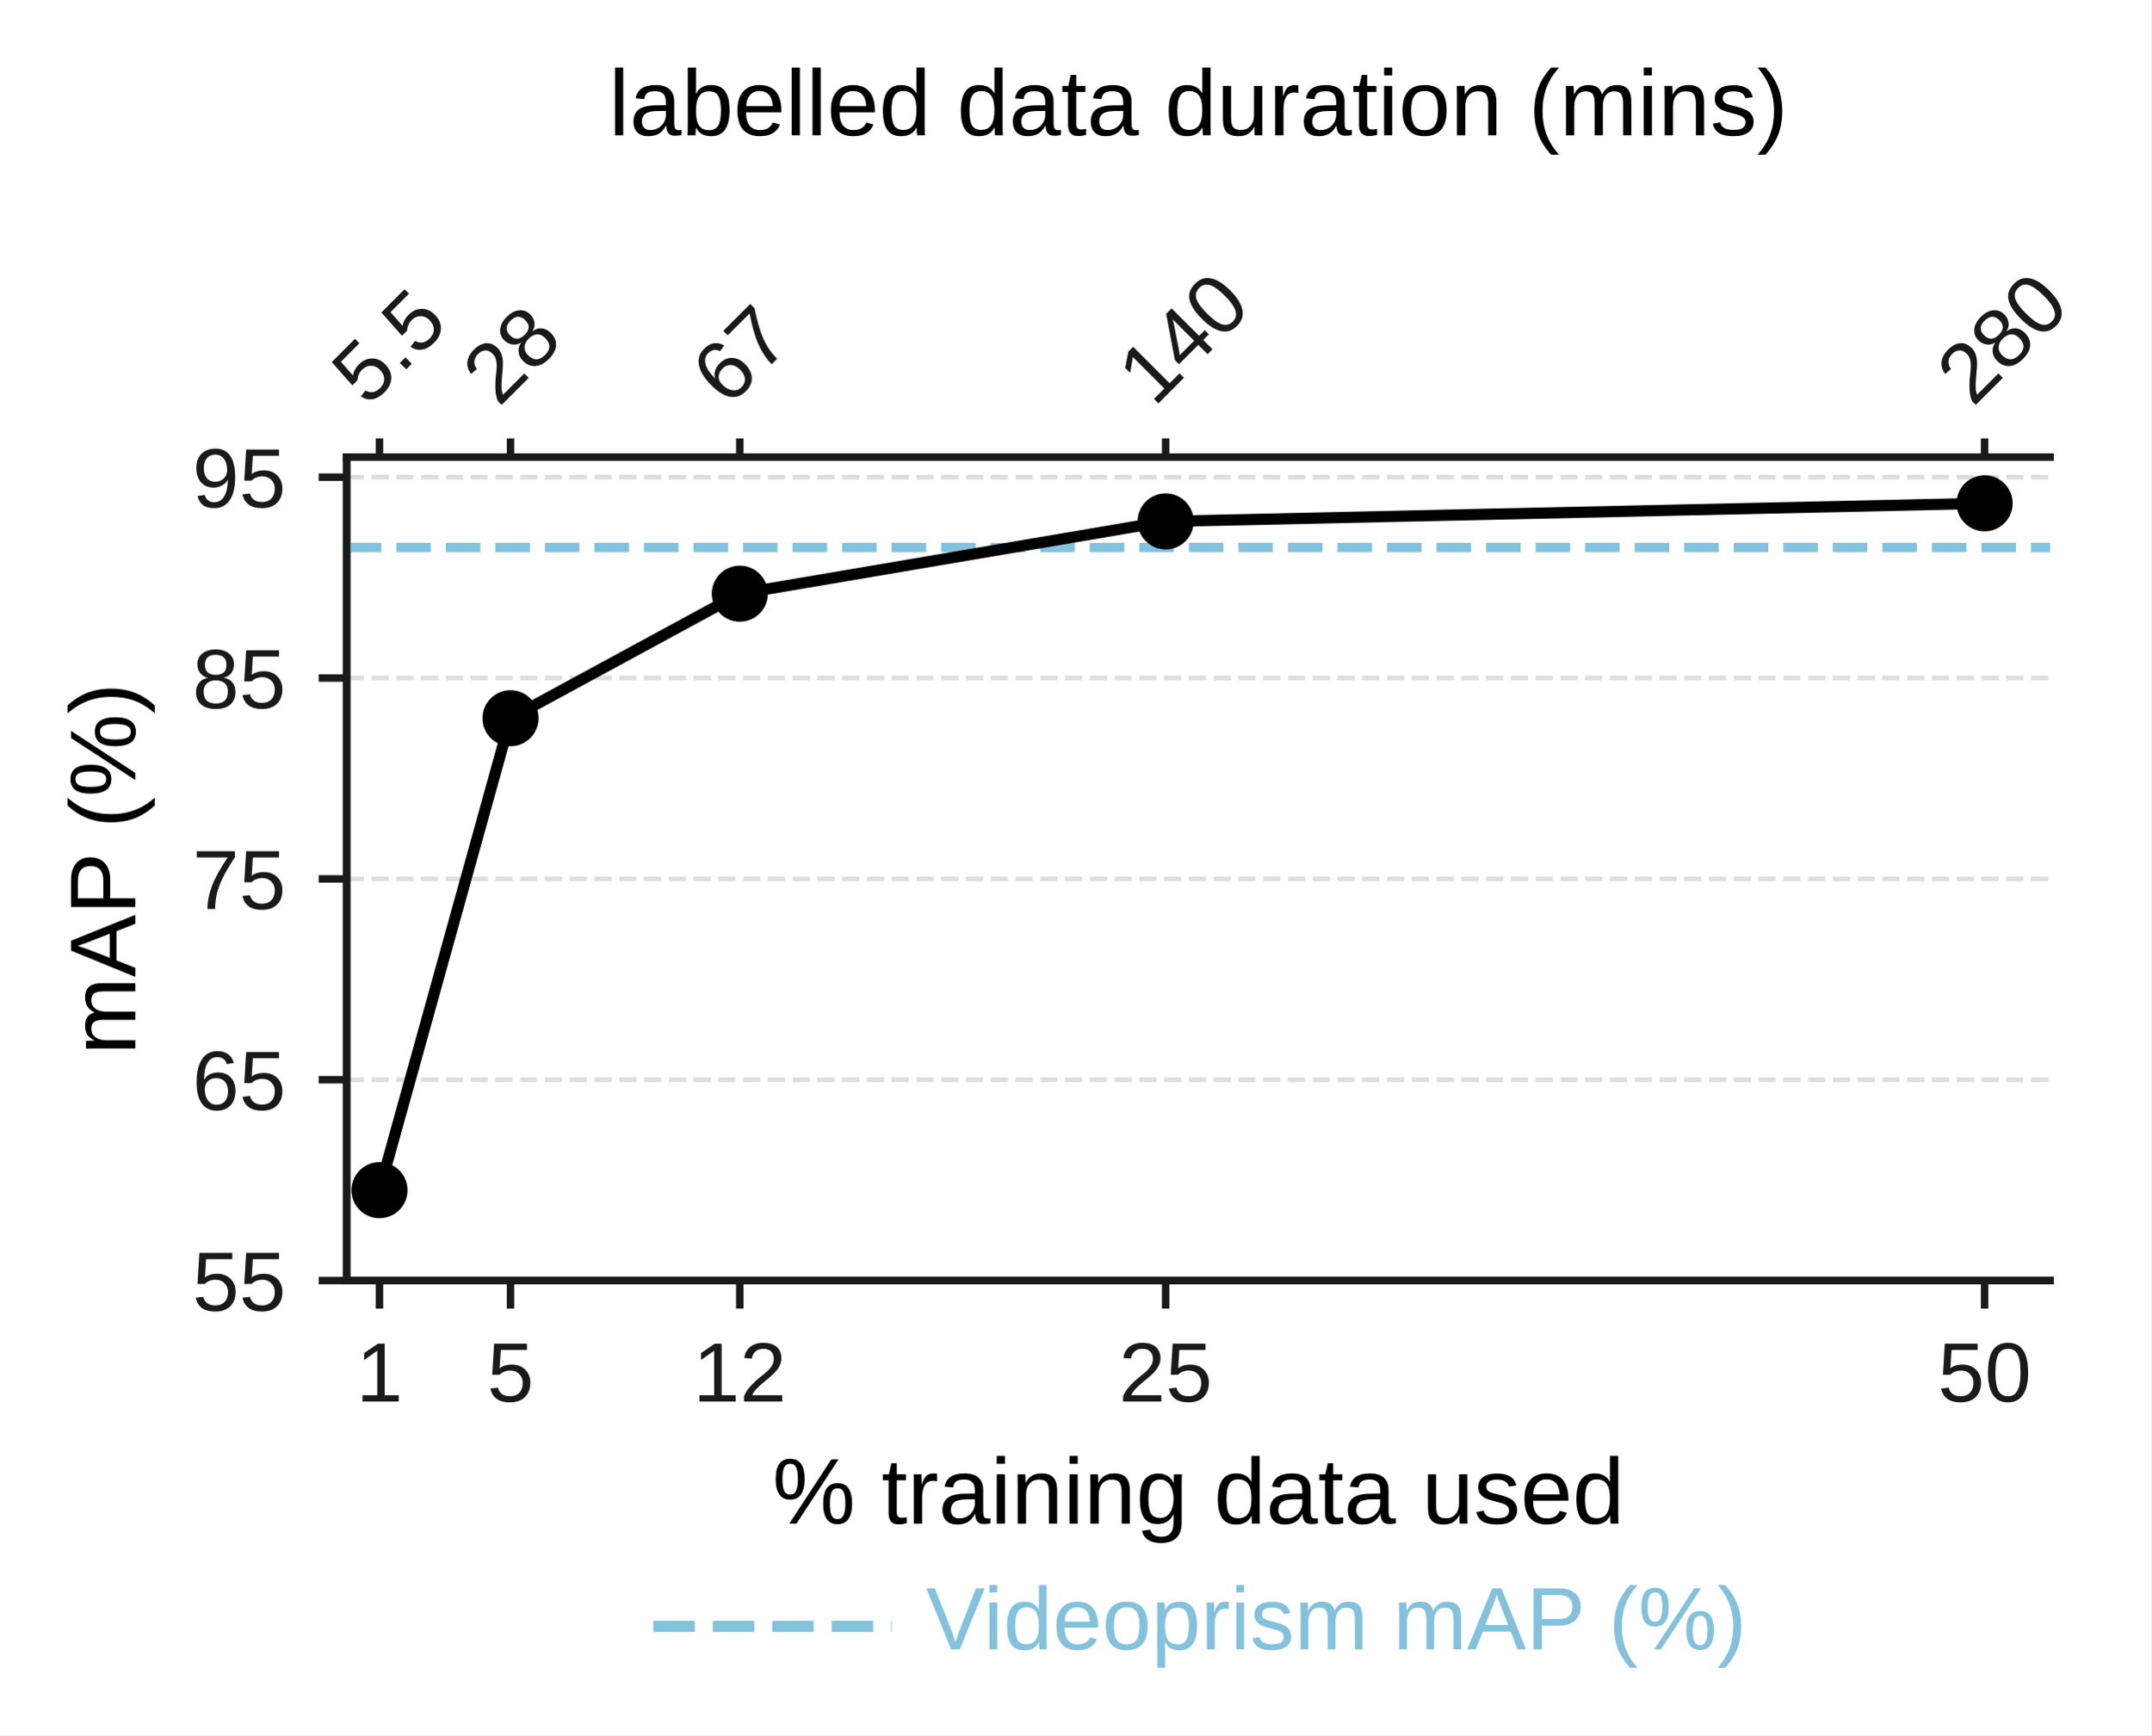
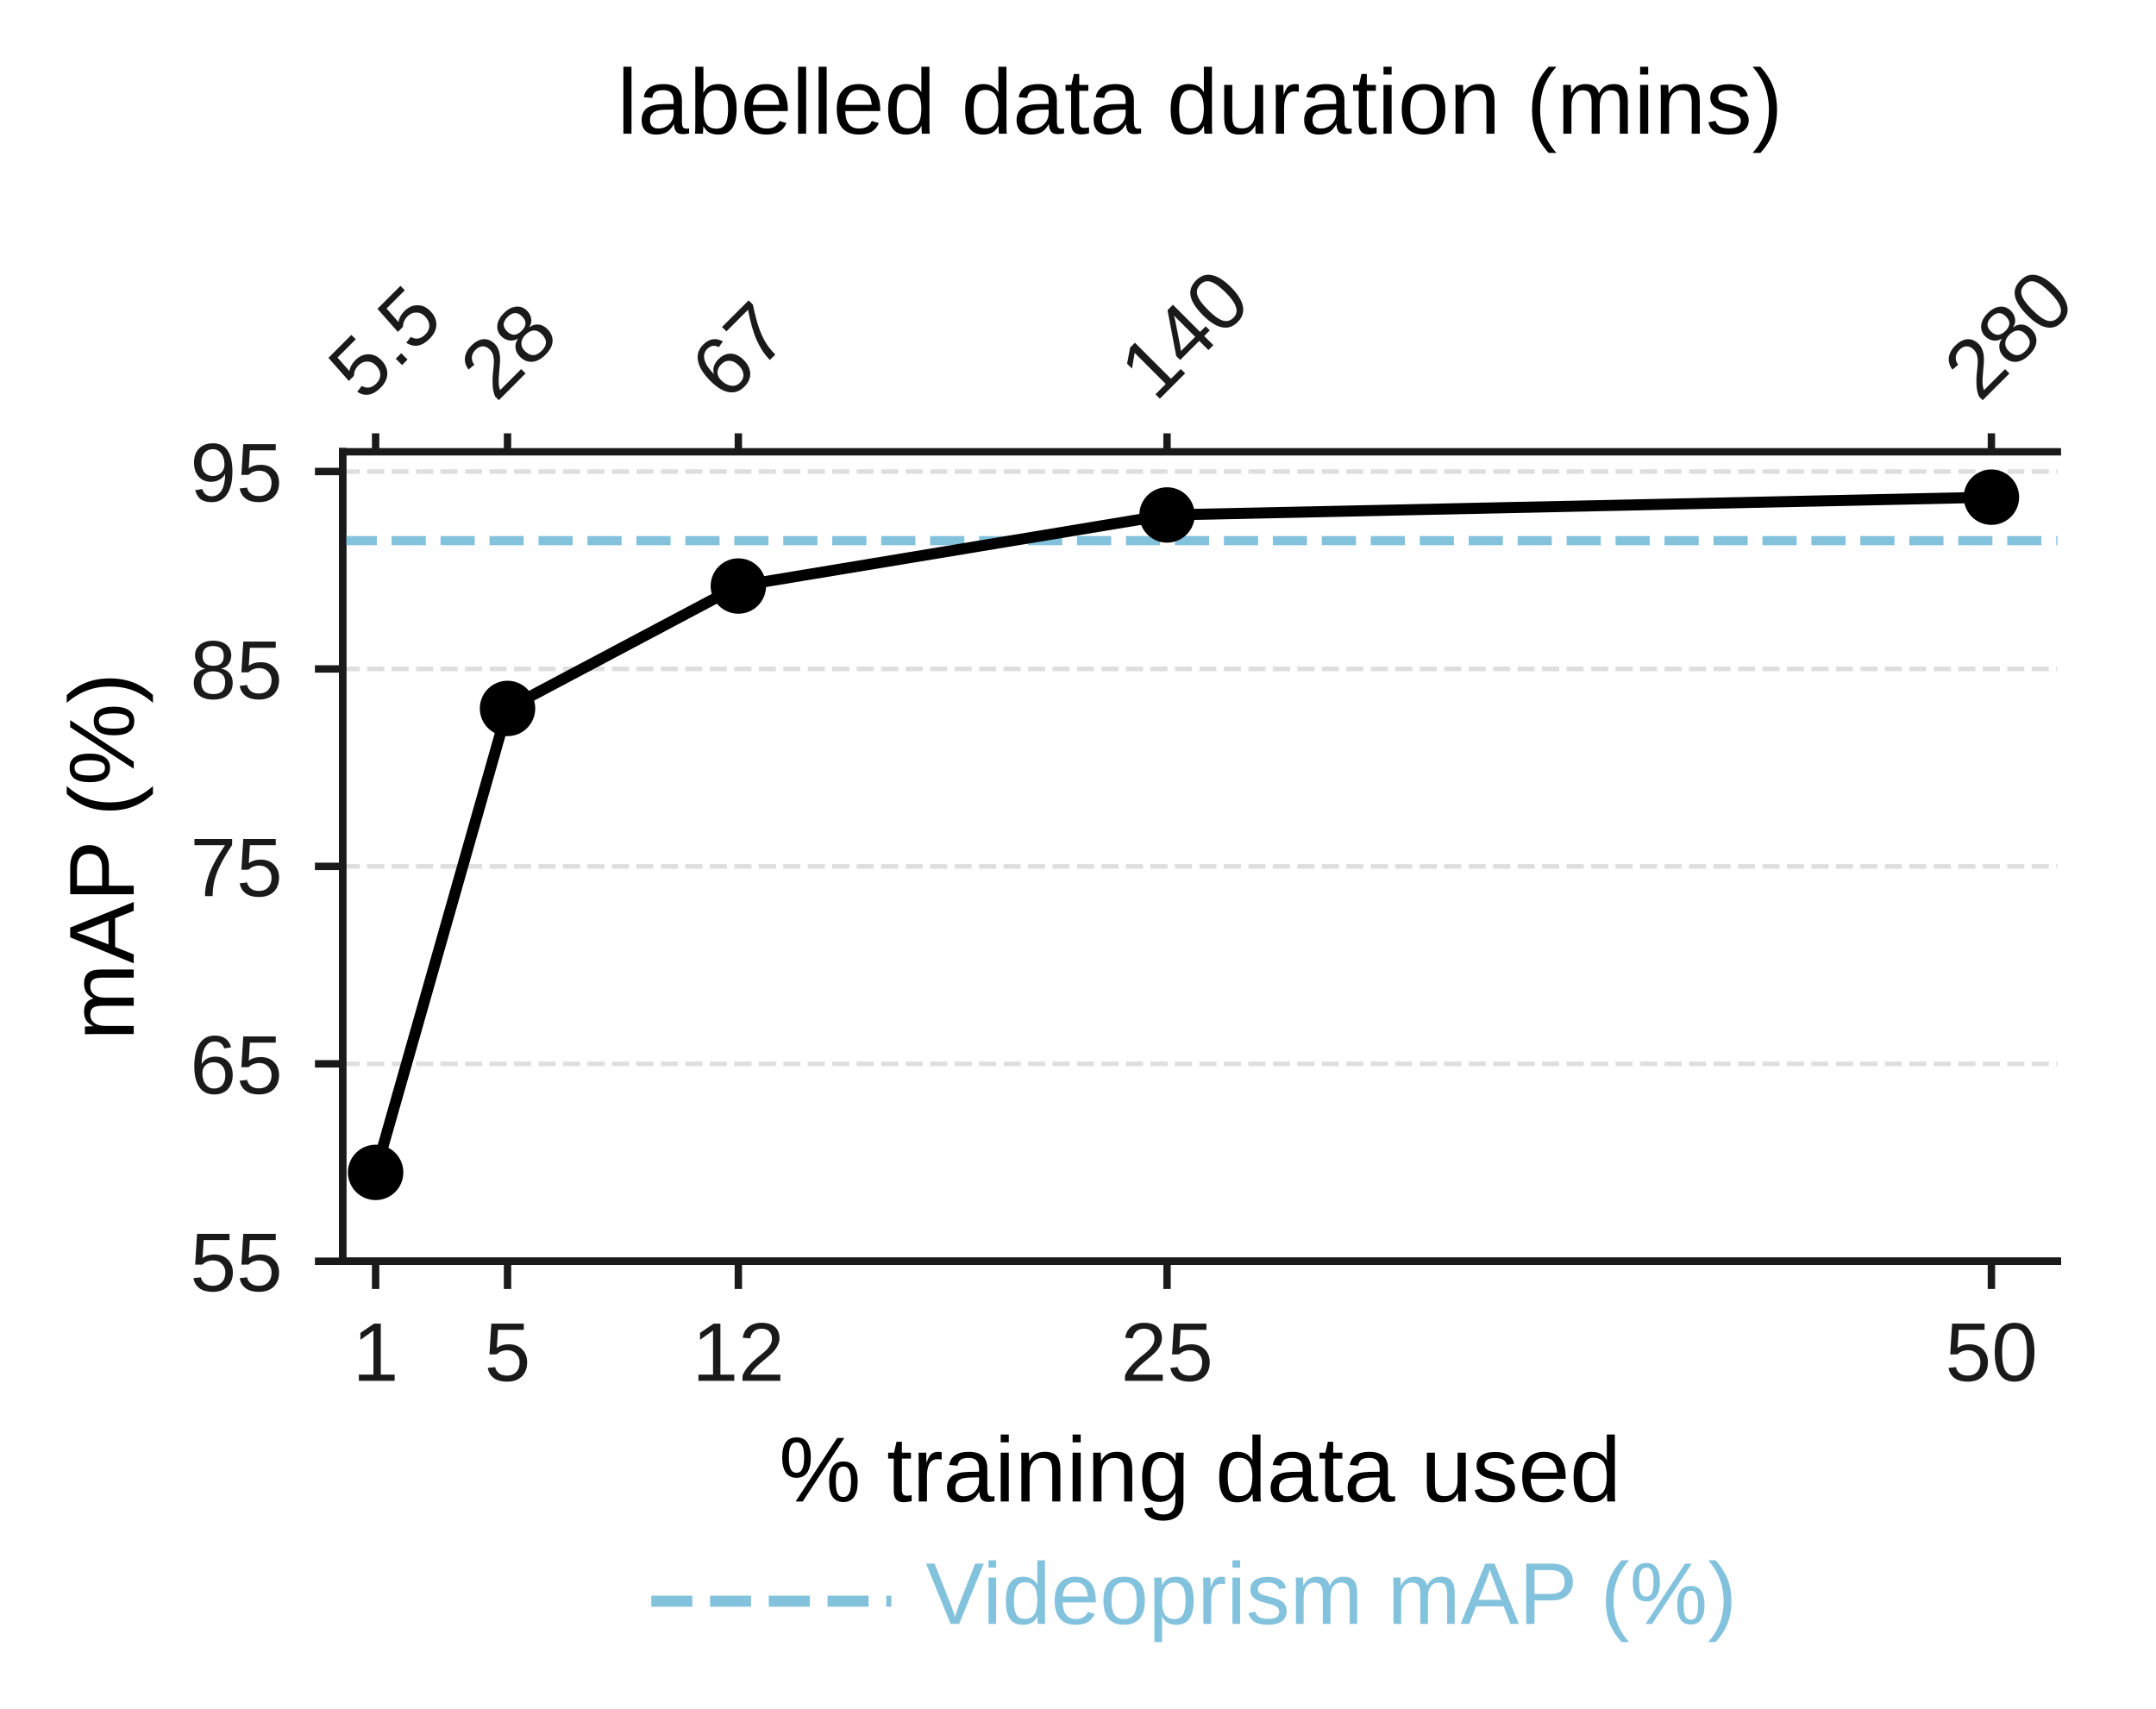
- <svg xmlns="http://www.w3.org/2000/svg" xmlns:xlink="http://www.w3.org/1999/xlink" width="230.151pt" height="185.712pt" viewBox="0 0 230.151 185.712" version="1.1">
+ <svg xmlns="http://www.w3.org/2000/svg" xmlns:xlink="http://www.w3.org/1999/xlink" width="233.4pt" height="185.026pt" viewBox="0 0 233.4 185.026" version="1.1">
  <defs>
    <style type="text/css">*{stroke-linejoin: round; stroke-linecap: butt}</style>
  </defs>
  <g id="figure_1">
    <g id="patch_1">
-       <path d="M 0 185.712  L 230.151 185.712  L 230.151 0  L 0 0  z " style="fill: #ffffff" />
+       <path d="M 0 185.026  L 233.4 185.026  L 233.4 0  L 0 0  z " style="fill: #ffffff" />
    </g>
    <g id="axes_1">
      <g id="patch_2">
-         <path d="M 37.094 137.042  L 219.344 137.042  L 219.344 48.917  L 37.094 48.917  z " style="fill: #ffffff" />
+         <path d="M 37.094 136.559  L 222.723 136.559  L 222.723 48.917  L 37.094 48.917  z " style="fill: #ffffff" />
      </g>
      <g id="matplotlib.axis_1">
        <g id="xtick_1">
          <g id="line2d_1">
            <defs>
-               <path id="m1e11346b68" d="M 0 0  L 0 3  " style="stroke: #1a1a1a; stroke-width: 0.8" />
+               <path id="mb461625310" d="M 0 0  L 0 3  " style="stroke: #1a1a1a; stroke-width: 0.8" />
            </defs>
            <g>
-               <use xlink:href="#m1e11346b68" x="40.599" y="137.042" style="fill: #1a1a1a; stroke: #1a1a1a; stroke-width: 0.8" />
+               <use xlink:href="#mb461625310" x="40.664" y="136.559" style="fill: #1a1a1a; stroke: #1a1a1a; stroke-width: 0.8" />
            </g>
          </g>
          <g id="text_1">
-             <text style="fill: #1a1a1a; font: 9px 'Arial'; text-anchor: middle" x="40.599" y="149.984" transform="rotate(-0 40.59887 149.9836)">1</text>
+             <text style="font-size: 9px; font-family: 'Arial'; text-anchor: middle; fill: #1a1a1a" x="40.664" y="149.501" transform="rotate(-0 40.66385 149.5007)">1</text>
          </g>
        </g>
        <g id="xtick_2">
          <g id="line2d_2">
            <g>
-               <use xlink:href="#m1e11346b68" x="54.618" y="137.042" style="fill: #1a1a1a; stroke: #1a1a1a; stroke-width: 0.8" />
+               <use xlink:href="#mb461625310" x="54.943" y="136.559" style="fill: #1a1a1a; stroke: #1a1a1a; stroke-width: 0.8" />
            </g>
          </g>
          <g id="text_2">
-             <text style="fill: #1a1a1a; font: 9px 'Arial'; text-anchor: middle" x="54.618" y="149.984" transform="rotate(-0 54.6181 149.9836)">5</text>
+             <text style="font-size: 9px; font-family: 'Arial'; text-anchor: middle; fill: #1a1a1a" x="54.943" y="149.501" transform="rotate(-0 54.94298 149.5007)">5</text>
          </g>
        </g>
        <g id="xtick_3">
          <g id="line2d_3">
            <g>
-               <use xlink:href="#m1e11346b68" x="79.152" y="137.042" style="fill: #1a1a1a; stroke: #1a1a1a; stroke-width: 0.8" />
+               <use xlink:href="#mb461625310" x="79.931" y="136.559" style="fill: #1a1a1a; stroke: #1a1a1a; stroke-width: 0.8" />
            </g>
          </g>
          <g id="text_3">
-             <text style="fill: #1a1a1a; font: 9px 'Arial'; text-anchor: middle" x="79.152" y="149.984" transform="rotate(-0 79.15175 149.9836)">12</text>
+             <text style="font-size: 9px; font-family: 'Arial'; text-anchor: middle; fill: #1a1a1a" x="79.931" y="149.501" transform="rotate(-0 79.93146 149.5007)">12</text>
          </g>
        </g>
        <g id="xtick_4">
          <g id="line2d_4">
            <g>
-               <use xlink:href="#m1e11346b68" x="124.714" y="137.042" style="fill: #1a1a1a; stroke: #1a1a1a; stroke-width: 0.8" />
+               <use xlink:href="#mb461625310" x="126.339" y="136.559" style="fill: #1a1a1a; stroke: #1a1a1a; stroke-width: 0.8" />
            </g>
          </g>
          <g id="text_4">
-             <text style="fill: #1a1a1a; font: 9px 'Arial'; text-anchor: middle" x="124.714" y="149.984" transform="rotate(-0 124.7143 149.9836)">25</text>
+             <text style="font-size: 9px; font-family: 'Arial'; text-anchor: middle; fill: #1a1a1a" x="126.339" y="149.501" transform="rotate(-0 126.3386 149.5007)">25</text>
          </g>
        </g>
        <g id="xtick_5">
          <g id="line2d_5">
            <g>
-               <use xlink:href="#m1e11346b68" x="212.334" y="137.042" style="fill: #1a1a1a; stroke: #1a1a1a; stroke-width: 0.8" />
+               <use xlink:href="#mb461625310" x="215.583" y="136.559" style="fill: #1a1a1a; stroke: #1a1a1a; stroke-width: 0.8" />
            </g>
          </g>
          <g id="text_5">
-             <text style="fill: #1a1a1a; font: 9px 'Arial'; text-anchor: middle" x="212.334" y="149.984" transform="rotate(-0 212.3344 149.9836)">50</text>
+             <text style="font-size: 9px; font-family: 'Arial'; text-anchor: middle; fill: #1a1a1a" x="215.583" y="149.501" transform="rotate(-0 215.5832 149.5007)">50</text>
          </g>
        </g>
        <g id="text_6">
-           <text style="font: 10px 'Arial'; text-anchor: middle" x="128.219" y="163.052" transform="rotate(-0 128.2191 163.0521)">% training data used</text>
+           <text style="font-size: 10px; font-family: 'Arial'; text-anchor: middle" x="129.908" y="162.569" transform="rotate(-0 129.9084 162.5692)">% training data used</text>
        </g>
      </g>
      <g id="matplotlib.axis_2">
        <g id="ytick_1">
          <g id="line2d_6">
-             <path d="M 37.094 137.042  L 219.344 137.042  " clip-path="url(#p442d29b70d)" style="fill: none; stroke-dasharray: 1.85,0.8; stroke-dashoffset: 0; stroke: #d6d6d6; stroke-opacity: 0.8; stroke-width: 0.5" />
+             <path d="M 37.094 136.559  L 222.723 136.559  " clip-path="url(#pf4a274ff96)" style="fill: none; stroke-dasharray: 1.85,0.8; stroke-dashoffset: 0; stroke: #d6d6d6; stroke-opacity: 0.8; stroke-width: 0.5" />
          </g>
          <g id="line2d_7">
            <defs>
-               <path id="m491b7dd304" d="M 0 0  L -3 0  " style="stroke: #1a1a1a; stroke-width: 0.8" />
+               <path id="m44f1a8c73b" d="M 0 0  L -3 0  " style="stroke: #1a1a1a; stroke-width: 0.8" />
            </defs>
            <g>
-               <use xlink:href="#m491b7dd304" x="37.094" y="137.042" style="fill: #1a1a1a; stroke: #1a1a1a; stroke-width: 0.8" />
+               <use xlink:href="#m44f1a8c73b" x="37.094" y="136.559" style="fill: #1a1a1a; stroke: #1a1a1a; stroke-width: 0.8" />
            </g>
          </g>
          <g id="text_7">
-             <text style="fill: #1a1a1a; font: 9px 'Arial'; text-anchor: end" x="30.594" y="140.263" transform="rotate(-0 30.59406 140.2626)">55</text>
+             <text style="font-size: 9px; font-family: 'Arial'; text-anchor: end; fill: #1a1a1a" x="30.594" y="139.78" transform="rotate(-0 30.59406 139.7797)">55</text>
          </g>
        </g>
        <g id="ytick_2">
          <g id="line2d_8">
-             <path d="M 37.094 115.548  L 219.344 115.548  " clip-path="url(#p442d29b70d)" style="fill: none; stroke-dasharray: 1.85,0.8; stroke-dashoffset: 0; stroke: #d6d6d6; stroke-opacity: 0.8; stroke-width: 0.5" />
+             <path d="M 37.094 115.183  L 222.723 115.183  " clip-path="url(#pf4a274ff96)" style="fill: none; stroke-dasharray: 1.85,0.8; stroke-dashoffset: 0; stroke: #d6d6d6; stroke-opacity: 0.8; stroke-width: 0.5" />
          </g>
          <g id="line2d_9">
            <g>
-               <use xlink:href="#m491b7dd304" x="37.094" y="115.548" style="fill: #1a1a1a; stroke: #1a1a1a; stroke-width: 0.8" />
+               <use xlink:href="#m44f1a8c73b" x="37.094" y="115.183" style="fill: #1a1a1a; stroke: #1a1a1a; stroke-width: 0.8" />
            </g>
          </g>
          <g id="text_8">
-             <text style="fill: #1a1a1a; font: 9px 'Arial'; text-anchor: end" x="30.594" y="118.769" transform="rotate(-0 30.59406 118.7687)">65</text>
+             <text style="font-size: 9px; font-family: 'Arial'; text-anchor: end; fill: #1a1a1a" x="30.594" y="118.404" transform="rotate(-0 30.59406 118.4036)">65</text>
          </g>
        </g>
        <g id="ytick_3">
          <g id="line2d_10">
-             <path d="M 37.094 94.054  L 219.344 94.054  " clip-path="url(#p442d29b70d)" style="fill: none; stroke-dasharray: 1.85,0.8; stroke-dashoffset: 0; stroke: #d6d6d6; stroke-opacity: 0.8; stroke-width: 0.5" />
+             <path d="M 37.094 93.806  L 222.723 93.806  " clip-path="url(#pf4a274ff96)" style="fill: none; stroke-dasharray: 1.85,0.8; stroke-dashoffset: 0; stroke: #d6d6d6; stroke-opacity: 0.8; stroke-width: 0.5" />
          </g>
          <g id="line2d_11">
            <g>
-               <use xlink:href="#m491b7dd304" x="37.094" y="94.054" style="fill: #1a1a1a; stroke: #1a1a1a; stroke-width: 0.8" />
+               <use xlink:href="#m44f1a8c73b" x="37.094" y="93.806" style="fill: #1a1a1a; stroke: #1a1a1a; stroke-width: 0.8" />
            </g>
          </g>
          <g id="text_9">
-             <text style="fill: #1a1a1a; font: 9px 'Arial'; text-anchor: end" x="30.594" y="97.275" transform="rotate(-0 30.59406 97.27482)">75</text>
+             <text style="font-size: 9px; font-family: 'Arial'; text-anchor: end; fill: #1a1a1a" x="30.594" y="97.027" transform="rotate(-0 30.59406 97.02747)">75</text>
          </g>
        </g>
        <g id="ytick_4">
          <g id="line2d_12">
-             <path d="M 37.094 72.56  L 219.344 72.56  " clip-path="url(#p442d29b70d)" style="fill: none; stroke-dasharray: 1.85,0.8; stroke-dashoffset: 0; stroke: #d6d6d6; stroke-opacity: 0.8; stroke-width: 0.5" />
+             <path d="M 37.094 72.43  L 222.723 72.43  " clip-path="url(#pf4a274ff96)" style="fill: none; stroke-dasharray: 1.85,0.8; stroke-dashoffset: 0; stroke: #d6d6d6; stroke-opacity: 0.8; stroke-width: 0.5" />
          </g>
          <g id="line2d_13">
            <g>
-               <use xlink:href="#m491b7dd304" x="37.094" y="72.56" style="fill: #1a1a1a; stroke: #1a1a1a; stroke-width: 0.8" />
+               <use xlink:href="#m44f1a8c73b" x="37.094" y="72.43" style="fill: #1a1a1a; stroke: #1a1a1a; stroke-width: 0.8" />
            </g>
          </g>
          <g id="text_10">
-             <text style="fill: #1a1a1a; font: 9px 'Arial'; text-anchor: end" x="30.594" y="75.781" transform="rotate(-0 30.59406 75.78091)">85</text>
+             <text style="font-size: 9px; font-family: 'Arial'; text-anchor: end; fill: #1a1a1a" x="30.594" y="75.651" transform="rotate(-0 30.59406 75.65135)">85</text>
          </g>
        </g>
        <g id="ytick_5">
          <g id="line2d_14">
-             <path d="M 37.094 51.066  L 219.344 51.066  " clip-path="url(#p442d29b70d)" style="fill: none; stroke-dasharray: 1.85,0.8; stroke-dashoffset: 0; stroke: #d6d6d6; stroke-opacity: 0.8; stroke-width: 0.5" />
+             <path d="M 37.094 51.054  L 222.723 51.054  " clip-path="url(#pf4a274ff96)" style="fill: none; stroke-dasharray: 1.85,0.8; stroke-dashoffset: 0; stroke: #d6d6d6; stroke-opacity: 0.8; stroke-width: 0.5" />
          </g>
          <g id="line2d_15">
            <g>
-               <use xlink:href="#m491b7dd304" x="37.094" y="51.066" style="fill: #1a1a1a; stroke: #1a1a1a; stroke-width: 0.8" />
+               <use xlink:href="#m44f1a8c73b" x="37.094" y="51.054" style="fill: #1a1a1a; stroke: #1a1a1a; stroke-width: 0.8" />
            </g>
          </g>
          <g id="text_11">
-             <text style="fill: #1a1a1a; font: 9px 'Arial'; text-anchor: end" x="30.594" y="54.287" transform="rotate(-0 30.59406 54.28701)">95</text>
+             <text style="font-size: 9px; font-family: 'Arial'; text-anchor: end; fill: #1a1a1a" x="30.594" y="54.275" transform="rotate(-0 30.59406 54.27523)">95</text>
          </g>
        </g>
        <g id="text_12">
-           <text style="font: 10px 'Arial'; text-anchor: middle" x="14.48" y="92.979" transform="rotate(-90 14.47969 92.97911)">mAP (%)</text>
+           <text style="font-size: 10px; font-family: 'Arial'; text-anchor: middle" x="14.48" y="92.738" transform="rotate(-90 14.47969 92.73765)">mAP (%)</text>
        </g>
      </g>
      <g id="line2d_16">
-         <path d="M 69.899 174.054  L 95.414 174.054  " style="fill: none; stroke-dasharray: 4.44,1.92; stroke-dashoffset: 0; stroke: #83c2dd; stroke-width: 1.2" />
+         <path d="M 70.507 173.368  L 96.495 173.368  " style="fill: none; stroke-dasharray: 4.44,1.92; stroke-dashoffset: 0; stroke: #83c2dd; stroke-width: 1.2" />
      </g>
      <g id="patch_3">
-         <path d="M 37.094 137.042  L 37.094 48.917  " style="fill: none; stroke: #1a1a1a; stroke-width: 0.8; stroke-linejoin: miter; stroke-linecap: square" />
+         <path d="M 37.094 136.559  L 37.094 48.917  " style="fill: none; stroke: #1a1a1a; stroke-width: 0.8; stroke-linejoin: miter; stroke-linecap: square" />
      </g>
      <g id="patch_4">
-         <path d="M 37.094 137.042  L 219.344 137.042  " style="fill: none; stroke: #1a1a1a; stroke-width: 0.8; stroke-linejoin: miter; stroke-linecap: square" />
+         <path d="M 37.094 136.559  L 222.723 136.559  " style="fill: none; stroke: #1a1a1a; stroke-width: 0.8; stroke-linejoin: miter; stroke-linecap: square" />
      </g>
      <g id="text_13">
-         <text style="fill: #83c2dd; font: 9.5px 'Arial'; text-anchor: start" x="99.059" y="176.512" transform="rotate(-0 99.05906 176.5122)">Videoprism mAP (%)</text>
+         <text style="font-size: 9.5px; font-family: 'Arial'; text-anchor: start; fill: #83c2dd" x="100.208" y="175.826" transform="rotate(-0 100.2078 175.8265)">Videoprism mAP (%)</text>
      </g>
      <g id="line2d_17">
-         <path d="M 37.094 58.589  L 219.344 58.589  " clip-path="url(#p442d29b70d)" style="fill: none; stroke-dasharray: 3.7,1.6; stroke-dashoffset: 0; stroke: #83c2dd" />
+         <path d="M 37.094 58.536  L 222.723 58.536  " clip-path="url(#pf4a274ff96)" style="fill: none; stroke-dasharray: 3.7,1.6; stroke-dashoffset: 0; stroke: #83c2dd" />
      </g>
      <g id="line2d_18">
-         <path d="M 40.599 127.369  L 54.618 76.859  L 79.152 63.532  L 124.714 55.795  L 212.334 53.86  " clip-path="url(#p442d29b70d)" style="fill: none; stroke: #000000; stroke-width: 1.2; stroke-linecap: square" />
+         <path d="M 40.664 126.939  L 54.943 76.706  L 79.931 63.452  L 126.339 55.757  L 215.583 53.833  " clip-path="url(#pf4a274ff96)" style="fill: none; stroke: #000000; stroke-width: 1.2; stroke-linecap: square" />
        <defs>
-           <path id="ma787aab384" d="M 0 2.5  C 0.663 2.5 1.299 2.237 1.768 1.768  C 2.237 1.299 2.5 0.663 2.5 0  C 2.5 -0.663 2.237 -1.299 1.768 -1.768  C 1.299 -2.237 0.663 -2.5 0 -2.5  C -0.663 -2.5 -1.299 -2.237 -1.768 -1.768  C -2.237 -1.299 -2.5 -0.663 -2.5 0  C -2.5 0.663 -2.237 1.299 -1.768 1.768  C -1.299 2.237 -0.663 2.5 0 2.5  z " style="stroke: #000000" />
+           <path id="me76d06a16e" d="M 0 2.5  C 0.663 2.5 1.299 2.237 1.768 1.768  C 2.237 1.299 2.5 0.663 2.5 0  C 2.5 -0.663 2.237 -1.299 1.768 -1.768  C 1.299 -2.237 0.663 -2.5 0 -2.5  C -0.663 -2.5 -1.299 -2.237 -1.768 -1.768  C -2.237 -1.299 -2.5 -0.663 -2.5 0  C -2.5 0.663 -2.237 1.299 -1.768 1.768  C -1.299 2.237 -0.663 2.5 0 2.5  z " style="stroke: #000000" />
        </defs>
-         <g clip-path="url(#p442d29b70d)">
-           <use xlink:href="#ma787aab384" x="40.599" y="127.369" style="stroke: #000000" />
-           <use xlink:href="#ma787aab384" x="54.618" y="76.859" style="stroke: #000000" />
-           <use xlink:href="#ma787aab384" x="79.152" y="63.532" style="stroke: #000000" />
-           <use xlink:href="#ma787aab384" x="124.714" y="55.795" style="stroke: #000000" />
-           <use xlink:href="#ma787aab384" x="212.334" y="53.86" style="stroke: #000000" />
+         <g clip-path="url(#pf4a274ff96)">
+           <use xlink:href="#me76d06a16e" x="40.664" y="126.939" style="stroke: #000000" />
+           <use xlink:href="#me76d06a16e" x="54.943" y="76.706" style="stroke: #000000" />
+           <use xlink:href="#me76d06a16e" x="79.931" y="63.452" style="stroke: #000000" />
+           <use xlink:href="#me76d06a16e" x="126.339" y="55.757" style="stroke: #000000" />
+           <use xlink:href="#me76d06a16e" x="215.583" y="53.833" style="stroke: #000000" />
        </g>
      </g>
    </g>
    <g id="axes_2">
      <g id="matplotlib.axis_3">
        <g id="xtick_6">
          <g id="line2d_19">
            <defs>
-               <path id="m28e26b0731" d="M 0 0  L 0 -2  " style="stroke: #1a1a1a; stroke-width: 0.8" />
+               <path id="m9351afa7a4" d="M 0 0  L 0 -2  " style="stroke: #1a1a1a; stroke-width: 0.8" />
            </defs>
            <g>
-               <use xlink:href="#m28e26b0731" x="40.599" y="48.917" style="fill: #1a1a1a; stroke: #1a1a1a; stroke-width: 0.8" />
+               <use xlink:href="#m9351afa7a4" x="40.664" y="48.917" style="fill: #1a1a1a; stroke: #1a1a1a; stroke-width: 0.8" />
            </g>
          </g>
          <g id="text_14">
-             <text style="fill: #1a1a1a; font: 9px 'Arial'; text-anchor: start" x="39.334" y="43.652" transform="rotate(-45 39.33403 43.65177)">5.5</text>
+             <text style="font-size: 9px; font-family: 'Arial'; text-anchor: start; fill: #1a1a1a" x="39.399" y="43.652" transform="rotate(-45 39.39901 43.65177)">5.5</text>
          </g>
        </g>
        <g id="xtick_7">
          <g id="line2d_20">
            <g>
-               <use xlink:href="#m28e26b0731" x="54.618" y="48.917" style="fill: #1a1a1a; stroke: #1a1a1a; stroke-width: 0.8" />
+               <use xlink:href="#m9351afa7a4" x="54.943" y="48.917" style="fill: #1a1a1a; stroke: #1a1a1a; stroke-width: 0.8" />
            </g>
          </g>
          <g id="text_15">
-             <text style="fill: #1a1a1a; font: 9px 'Arial'; text-anchor: start" x="53.353" y="43.652" transform="rotate(-45 53.35326 43.65177)">28</text>
+             <text style="font-size: 9px; font-family: 'Arial'; text-anchor: start; fill: #1a1a1a" x="53.678" y="43.652" transform="rotate(-45 53.67814 43.65177)">28</text>
          </g>
        </g>
        <g id="xtick_8">
          <g id="line2d_21">
            <g>
-               <use xlink:href="#m28e26b0731" x="79.152" y="48.917" style="fill: #1a1a1a; stroke: #1a1a1a; stroke-width: 0.8" />
+               <use xlink:href="#m9351afa7a4" x="79.931" y="48.917" style="fill: #1a1a1a; stroke: #1a1a1a; stroke-width: 0.8" />
            </g>
          </g>
          <g id="text_16">
-             <text style="fill: #1a1a1a; font: 9px 'Arial'; text-anchor: start" x="77.887" y="43.652" transform="rotate(-45 77.88692 43.65177)">67</text>
+             <text style="font-size: 9px; font-family: 'Arial'; text-anchor: start; fill: #1a1a1a" x="78.667" y="43.652" transform="rotate(-45 78.66662 43.65177)">67</text>
          </g>
        </g>
        <g id="xtick_9">
          <g id="line2d_22">
            <g>
-               <use xlink:href="#m28e26b0731" x="124.714" y="48.917" style="fill: #1a1a1a; stroke: #1a1a1a; stroke-width: 0.8" />
+               <use xlink:href="#m9351afa7a4" x="126.339" y="48.917" style="fill: #1a1a1a; stroke: #1a1a1a; stroke-width: 0.8" />
            </g>
          </g>
          <g id="text_17">
-             <text style="fill: #1a1a1a; font: 9px 'Arial'; text-anchor: start" x="123.449" y="43.652" transform="rotate(-45 123.4494 43.65177)">140</text>
+             <text style="font-size: 9px; font-family: 'Arial'; text-anchor: start; fill: #1a1a1a" x="125.074" y="43.652" transform="rotate(-45 125.0738 43.65177)">140</text>
          </g>
        </g>
        <g id="xtick_10">
          <g id="line2d_23">
            <g>
-               <use xlink:href="#m28e26b0731" x="212.334" y="48.917" style="fill: #1a1a1a; stroke: #1a1a1a; stroke-width: 0.8" />
+               <use xlink:href="#m9351afa7a4" x="215.583" y="48.917" style="fill: #1a1a1a; stroke: #1a1a1a; stroke-width: 0.8" />
            </g>
          </g>
          <g id="text_18">
-             <text style="fill: #1a1a1a; font: 9px 'Arial'; text-anchor: start" x="211.07" y="43.652" transform="rotate(-45 211.0696 43.65177)">280</text>
+             <text style="font-size: 9px; font-family: 'Arial'; text-anchor: start; fill: #1a1a1a" x="214.318" y="43.652" transform="rotate(-45 214.3184 43.65177)">280</text>
          </g>
        </g>
        <g id="text_19">
-           <text style="font: 10px 'Arial'; text-anchor: middle" x="128.219" y="14.48" transform="rotate(-0 128.2191 14.47969)">labelled data duration (mins)</text>
+           <text style="font-size: 10px; font-family: 'Arial'; text-anchor: middle" x="129.908" y="14.48" transform="rotate(-0 129.9084 14.47969)">labelled data duration (mins)</text>
        </g>
      </g>
      <g id="patch_5">
-         <path d="M 37.094 137.042  L 37.094 48.917  " style="fill: none; stroke: #1a1a1a; stroke-width: 0.8; stroke-linejoin: miter; stroke-linecap: square" />
+         <path d="M 37.094 136.559  L 37.094 48.917  " style="fill: none; stroke: #1a1a1a; stroke-width: 0.8; stroke-linejoin: miter; stroke-linecap: square" />
      </g>
      <g id="patch_6">
-         <path d="M 37.094 137.042  L 219.344 137.042  " style="fill: none; stroke: #1a1a1a; stroke-width: 0.8; stroke-linejoin: miter; stroke-linecap: square" />
+         <path d="M 37.094 136.559  L 222.723 136.559  " style="fill: none; stroke: #1a1a1a; stroke-width: 0.8; stroke-linejoin: miter; stroke-linecap: square" />
      </g>
      <g id="patch_7">
-         <path d="M 37.094 48.917  L 219.344 48.917  " style="fill: none; stroke: #1a1a1a; stroke-width: 0.8; stroke-linejoin: miter; stroke-linecap: square" />
+         <path d="M 37.094 48.917  L 222.723 48.917  " style="fill: none; stroke: #1a1a1a; stroke-width: 0.8; stroke-linejoin: miter; stroke-linecap: square" />
      </g>
    </g>
  </g>
  <defs>
-     <clipPath id="p442d29b70d">
-       <rect x="37.094" y="48.917" width="182.25" height="88.125" />
+     <clipPath id="pf4a274ff96">
+       <rect x="37.094" y="48.917" width="185.629" height="87.642" />
    </clipPath>
  </defs>
</svg>
